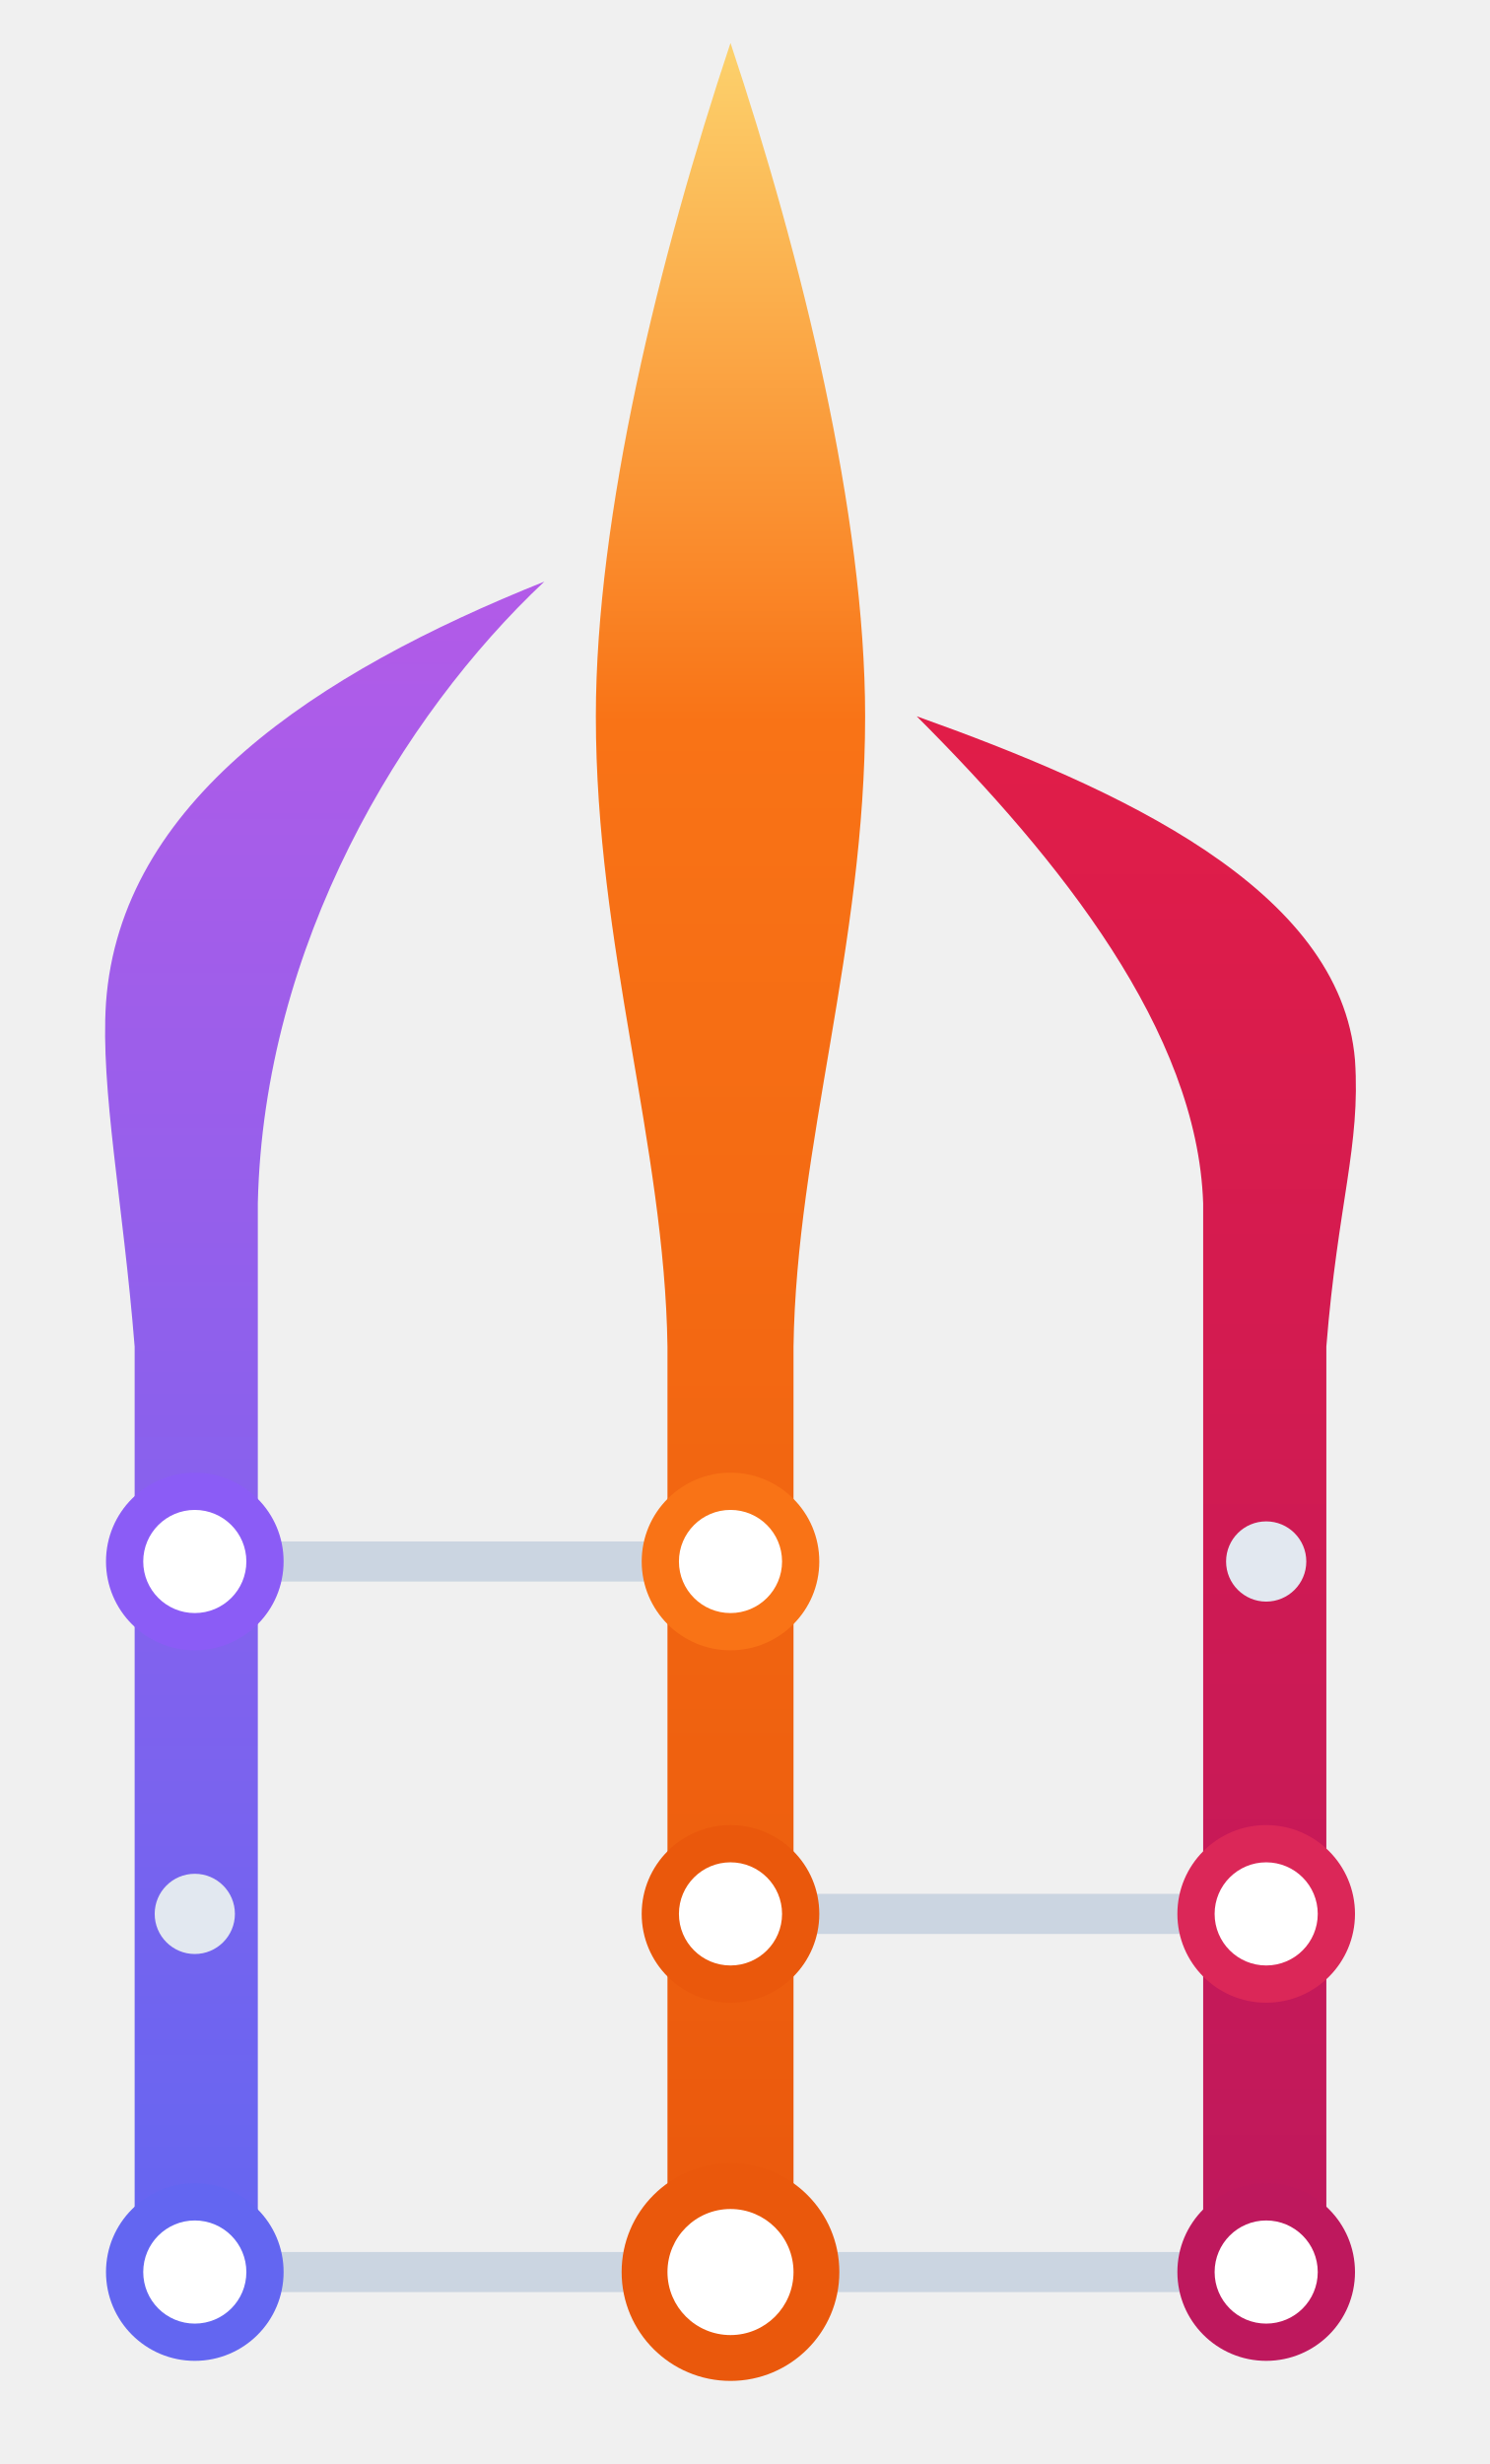
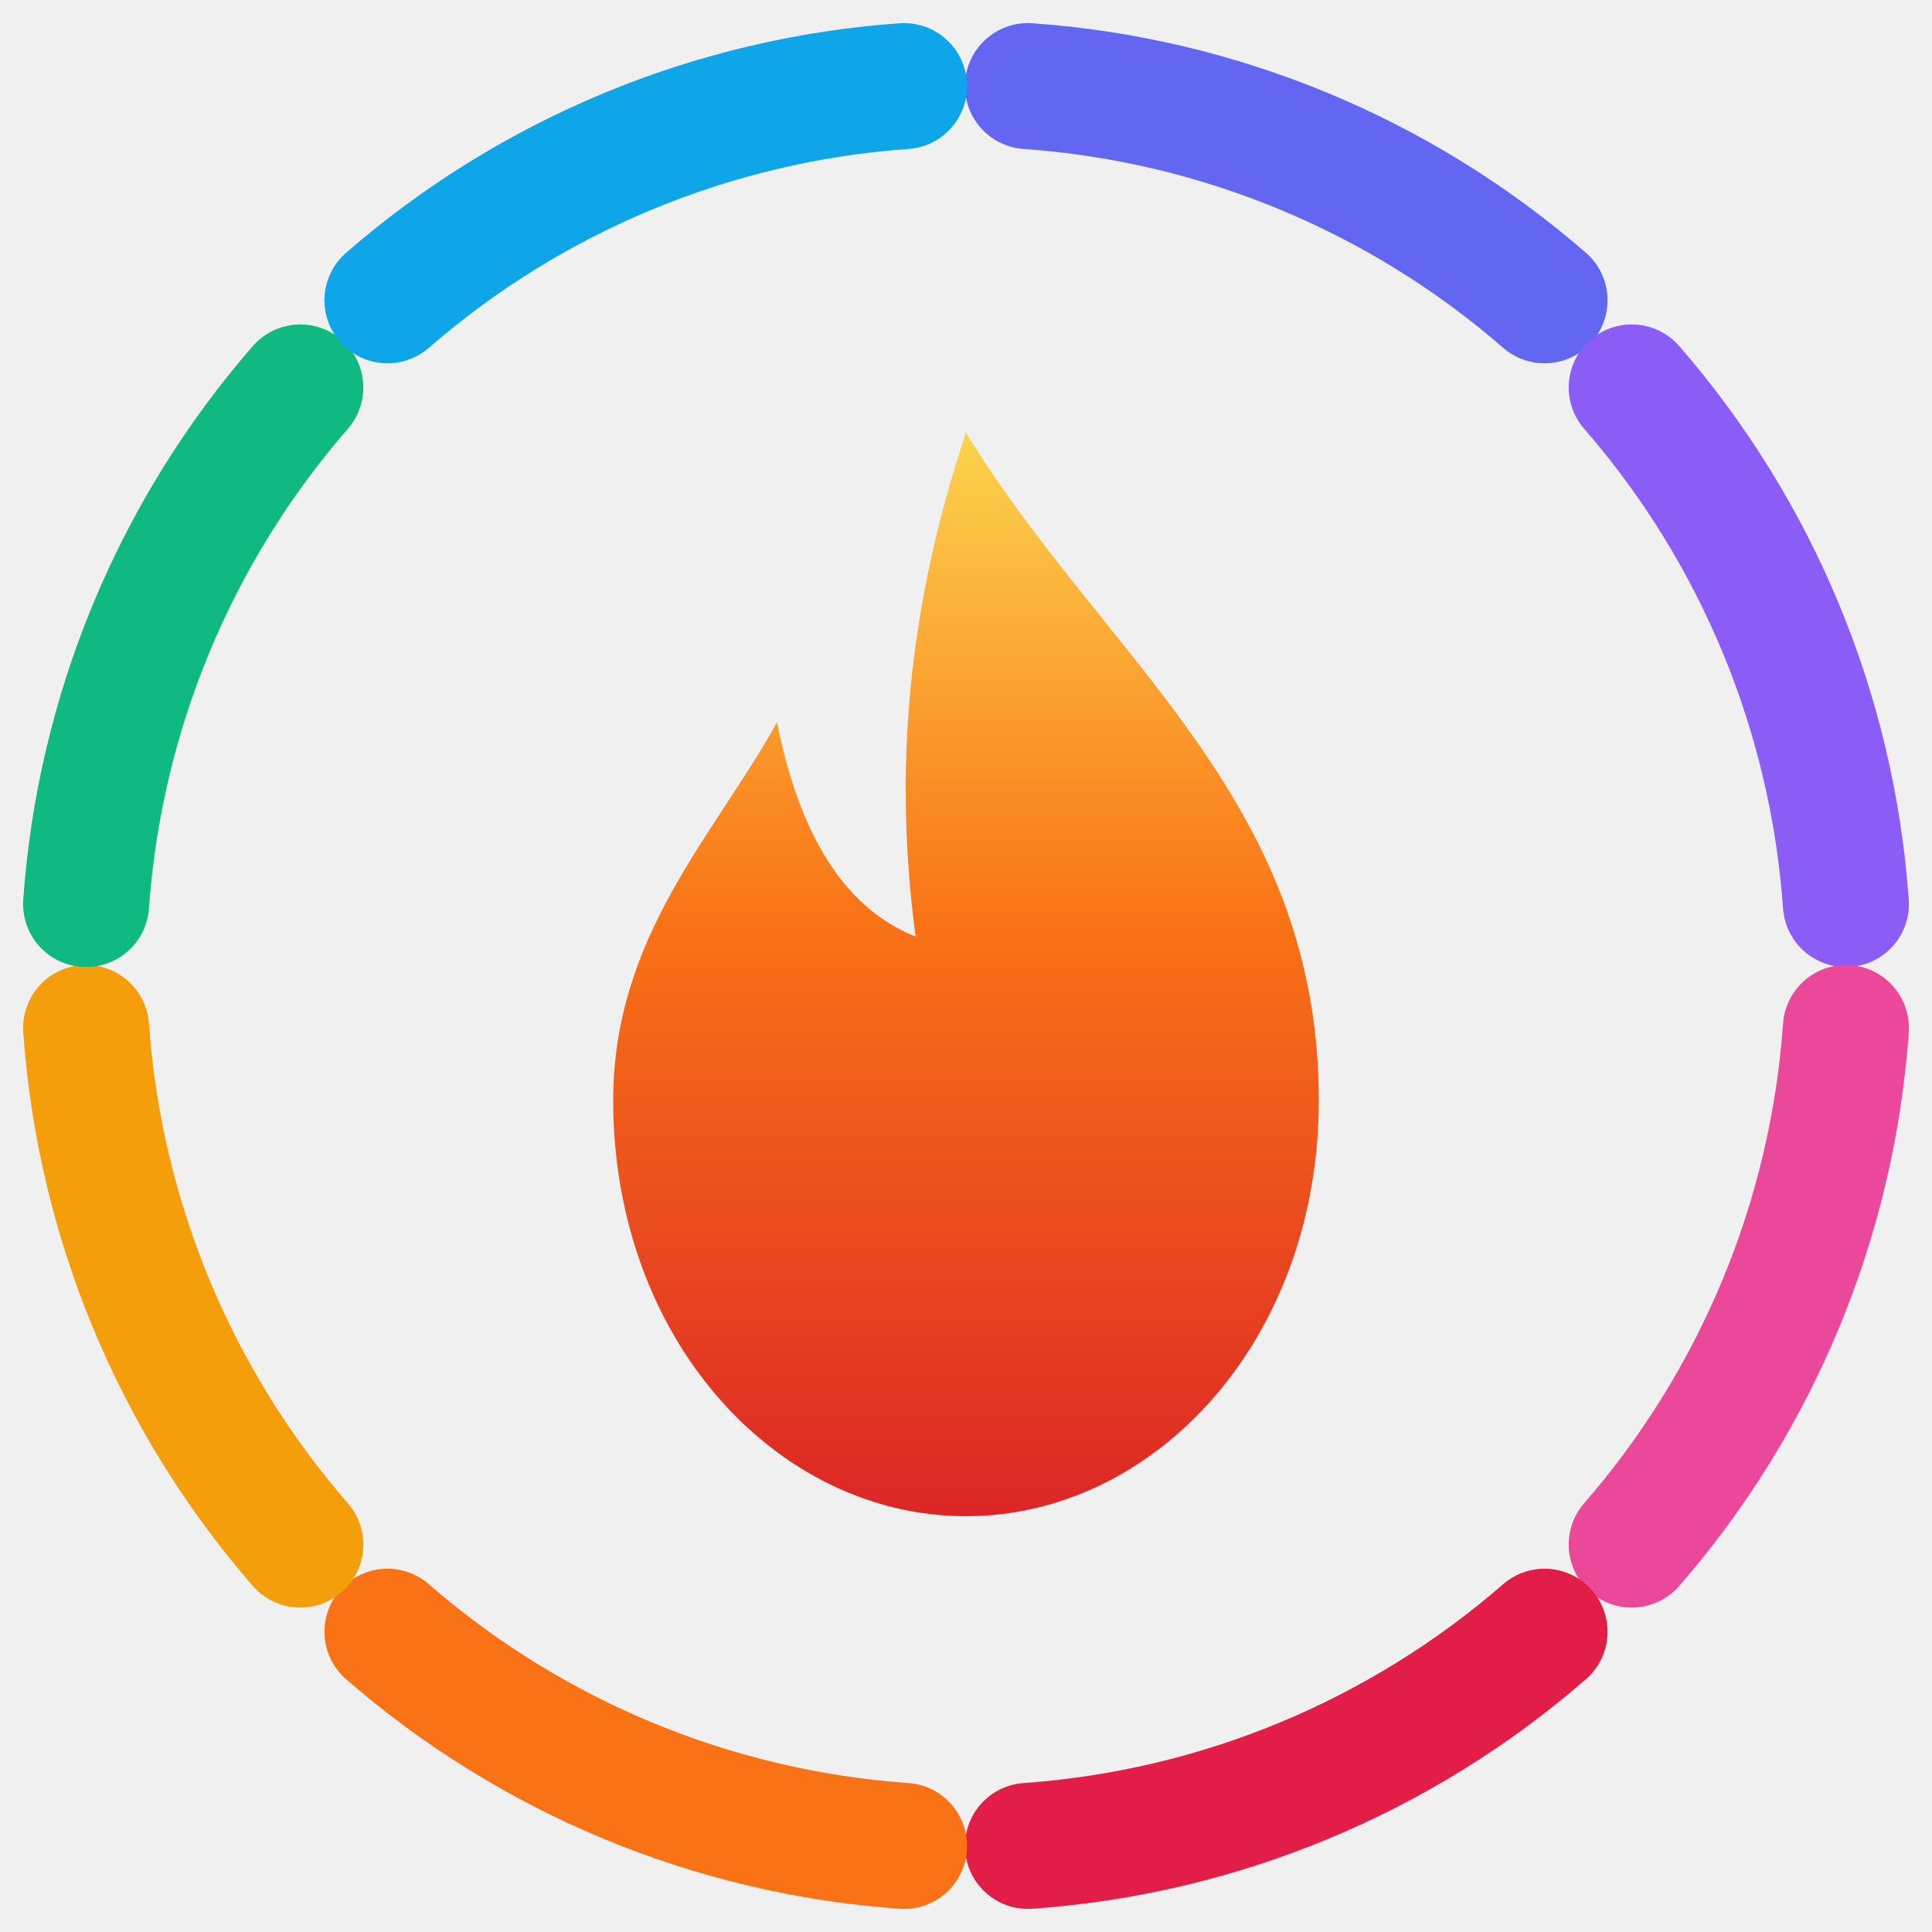
- <svg xmlns="http://www.w3.org/2000/svg" viewBox="60 0 520 860" width="520" height="860" role="img" aria-label="Flame">
+ <svg xmlns="http://www.w3.org/2000/svg" viewBox="8 8 184 184" width="184" height="184" role="img" aria-label="Flame">
  <defs>
-     <linearGradient id="fl-left" x1="0" y1="0" x2="0" y2="1">
-       <stop offset="0" stop-color="#B25BE8" />
-       <stop offset="1" stop-color="#6366F1" />
-     </linearGradient>
-     <linearGradient id="fl-mid" x1="0" y1="0" x2="0" y2="1">
-       <stop offset="0" stop-color="#FCD06B" />
-       <stop offset="0.3" stop-color="#F97316" />
-       <stop offset="1" stop-color="#EA580C" />
-     </linearGradient>
-     <linearGradient id="fl-right" x1="0" y1="0" x2="0" y2="1">
-       <stop offset="0" stop-color="#E11D48" />
-       <stop offset="1" stop-color="#BE185D" />
+     <linearGradient id="fl11" x1="0" y1="0" x2="0" y2="1">
+       <stop offset="0" stop-color="#FCD34D" />
+       <stop offset=".45" stop-color="#F97316" />
+       <stop offset="1" stop-color="#DC2626" />
    </linearGradient>
  </defs>
-   <g stroke="#CBD5E1" stroke-width="14">
-     <line x1="150" y1="545" x2="293" y2="545" />
-     <line x1="337" y1="668" x2="480" y2="668" />
-     <line x1="150" y1="793" x2="293" y2="793" />
-     <line x1="337" y1="793" x2="480" y2="793" />
-   </g>
-   <path fill="url(#fl-left)" d="M107 800 L107 470 C103 420,95 380,97 350 C102 280,170 235,250 203 C200 250,152 330,150 420 L150 800Z" />
-   <path fill="url(#fl-right)" d="M523 800 L523 470 C527 420,535 400,533 370 C528 310,450 275,380 250 C430 300,478 360,480 420 L480 800Z" />
-   <path fill="url(#fl-mid)" d="M315 15 C340 90,362 180,362 250 C362 330,338 400,337 470 L337 800 L293 800 L293 470 C292 400,268 330,268 250 C268 180,290 90,315 15Z" />
-   <circle cx="128" cy="545" r="31" fill="#8B5CF6" />
-   <circle cx="128" cy="545" r="18" fill="#fff" />
-   <circle cx="315" cy="545" r="31" fill="#F97316" />
-   <circle cx="315" cy="545" r="18" fill="#fff" />
-   <circle cx="502" cy="545" r="14" fill="#E2E8F0" />
-   <circle cx="128" cy="668" r="14" fill="#E2E8F0" />
-   <circle cx="315" cy="668" r="31" fill="#EA580C" />
-   <circle cx="315" cy="668" r="18" fill="#fff" />
-   <circle cx="502" cy="668" r="31" fill="#DB2758" />
-   <circle cx="502" cy="668" r="18" fill="#fff" />
-   <circle cx="128" cy="793" r="31" fill="#6366F1" />
-   <circle cx="128" cy="793" r="18" fill="#fff" />
-   <circle cx="315" cy="793" r="38" fill="#EA580C" />
-   <circle cx="315" cy="793" r="22" fill="#fff" />
-   <circle cx="502" cy="793" r="31" fill="#BE185D" />
-   <circle cx="502" cy="793" r="18" fill="#fff" />
+   <path d="M105.9 16.2 A84 84 0 0 1 155.1 36.6" fill="none" stroke="#6366F1" stroke-width="12" stroke-linecap="round" />
+   <path d="M163.4 44.9 A84 84 0 0 1 183.8 94.1" fill="none" stroke="#8B5CF6" stroke-width="12" stroke-linecap="round" />
+   <path d="M183.8 105.9 A84 84 0 0 1 163.4 155.1" fill="none" stroke="#EC4899" stroke-width="12" stroke-linecap="round" />
+   <path d="M155.1 163.4 A84 84 0 0 1 105.9 183.8" fill="none" stroke="#E11D48" stroke-width="12" stroke-linecap="round" />
+   <path d="M94.1 183.8 A84 84 0 0 1 44.9 163.4" fill="none" stroke="#F97316" stroke-width="12" stroke-linecap="round" />
+   <path d="M36.6 155.1 A84 84 0 0 1 16.2 105.9" fill="none" stroke="#F59E0B" stroke-width="12" stroke-linecap="round" />
+   <path d="M16.2 94.1 A84 84 0 0 1 36.6 44.9" fill="none" stroke="#10B981" stroke-width="12" stroke-linecap="round" />
+   <path d="M44.9 36.6 A84 84 0 0 1 94.1 16.2" fill="none" stroke="#0EA5E9" stroke-width="12" stroke-linecap="round" />
+   <path d="M100 12 C122 48 156 70 156 118 C156 156 130 184 100 184 C70 184 44 156 44 118 C44 92 60 76 70 58 C74 78 82 88 92 92 C88 62 92 36 100 12 Z" fill="url(#fl11)" transform="translate(100 102) scale(0.6) translate(-100 -100)" />
</svg>
